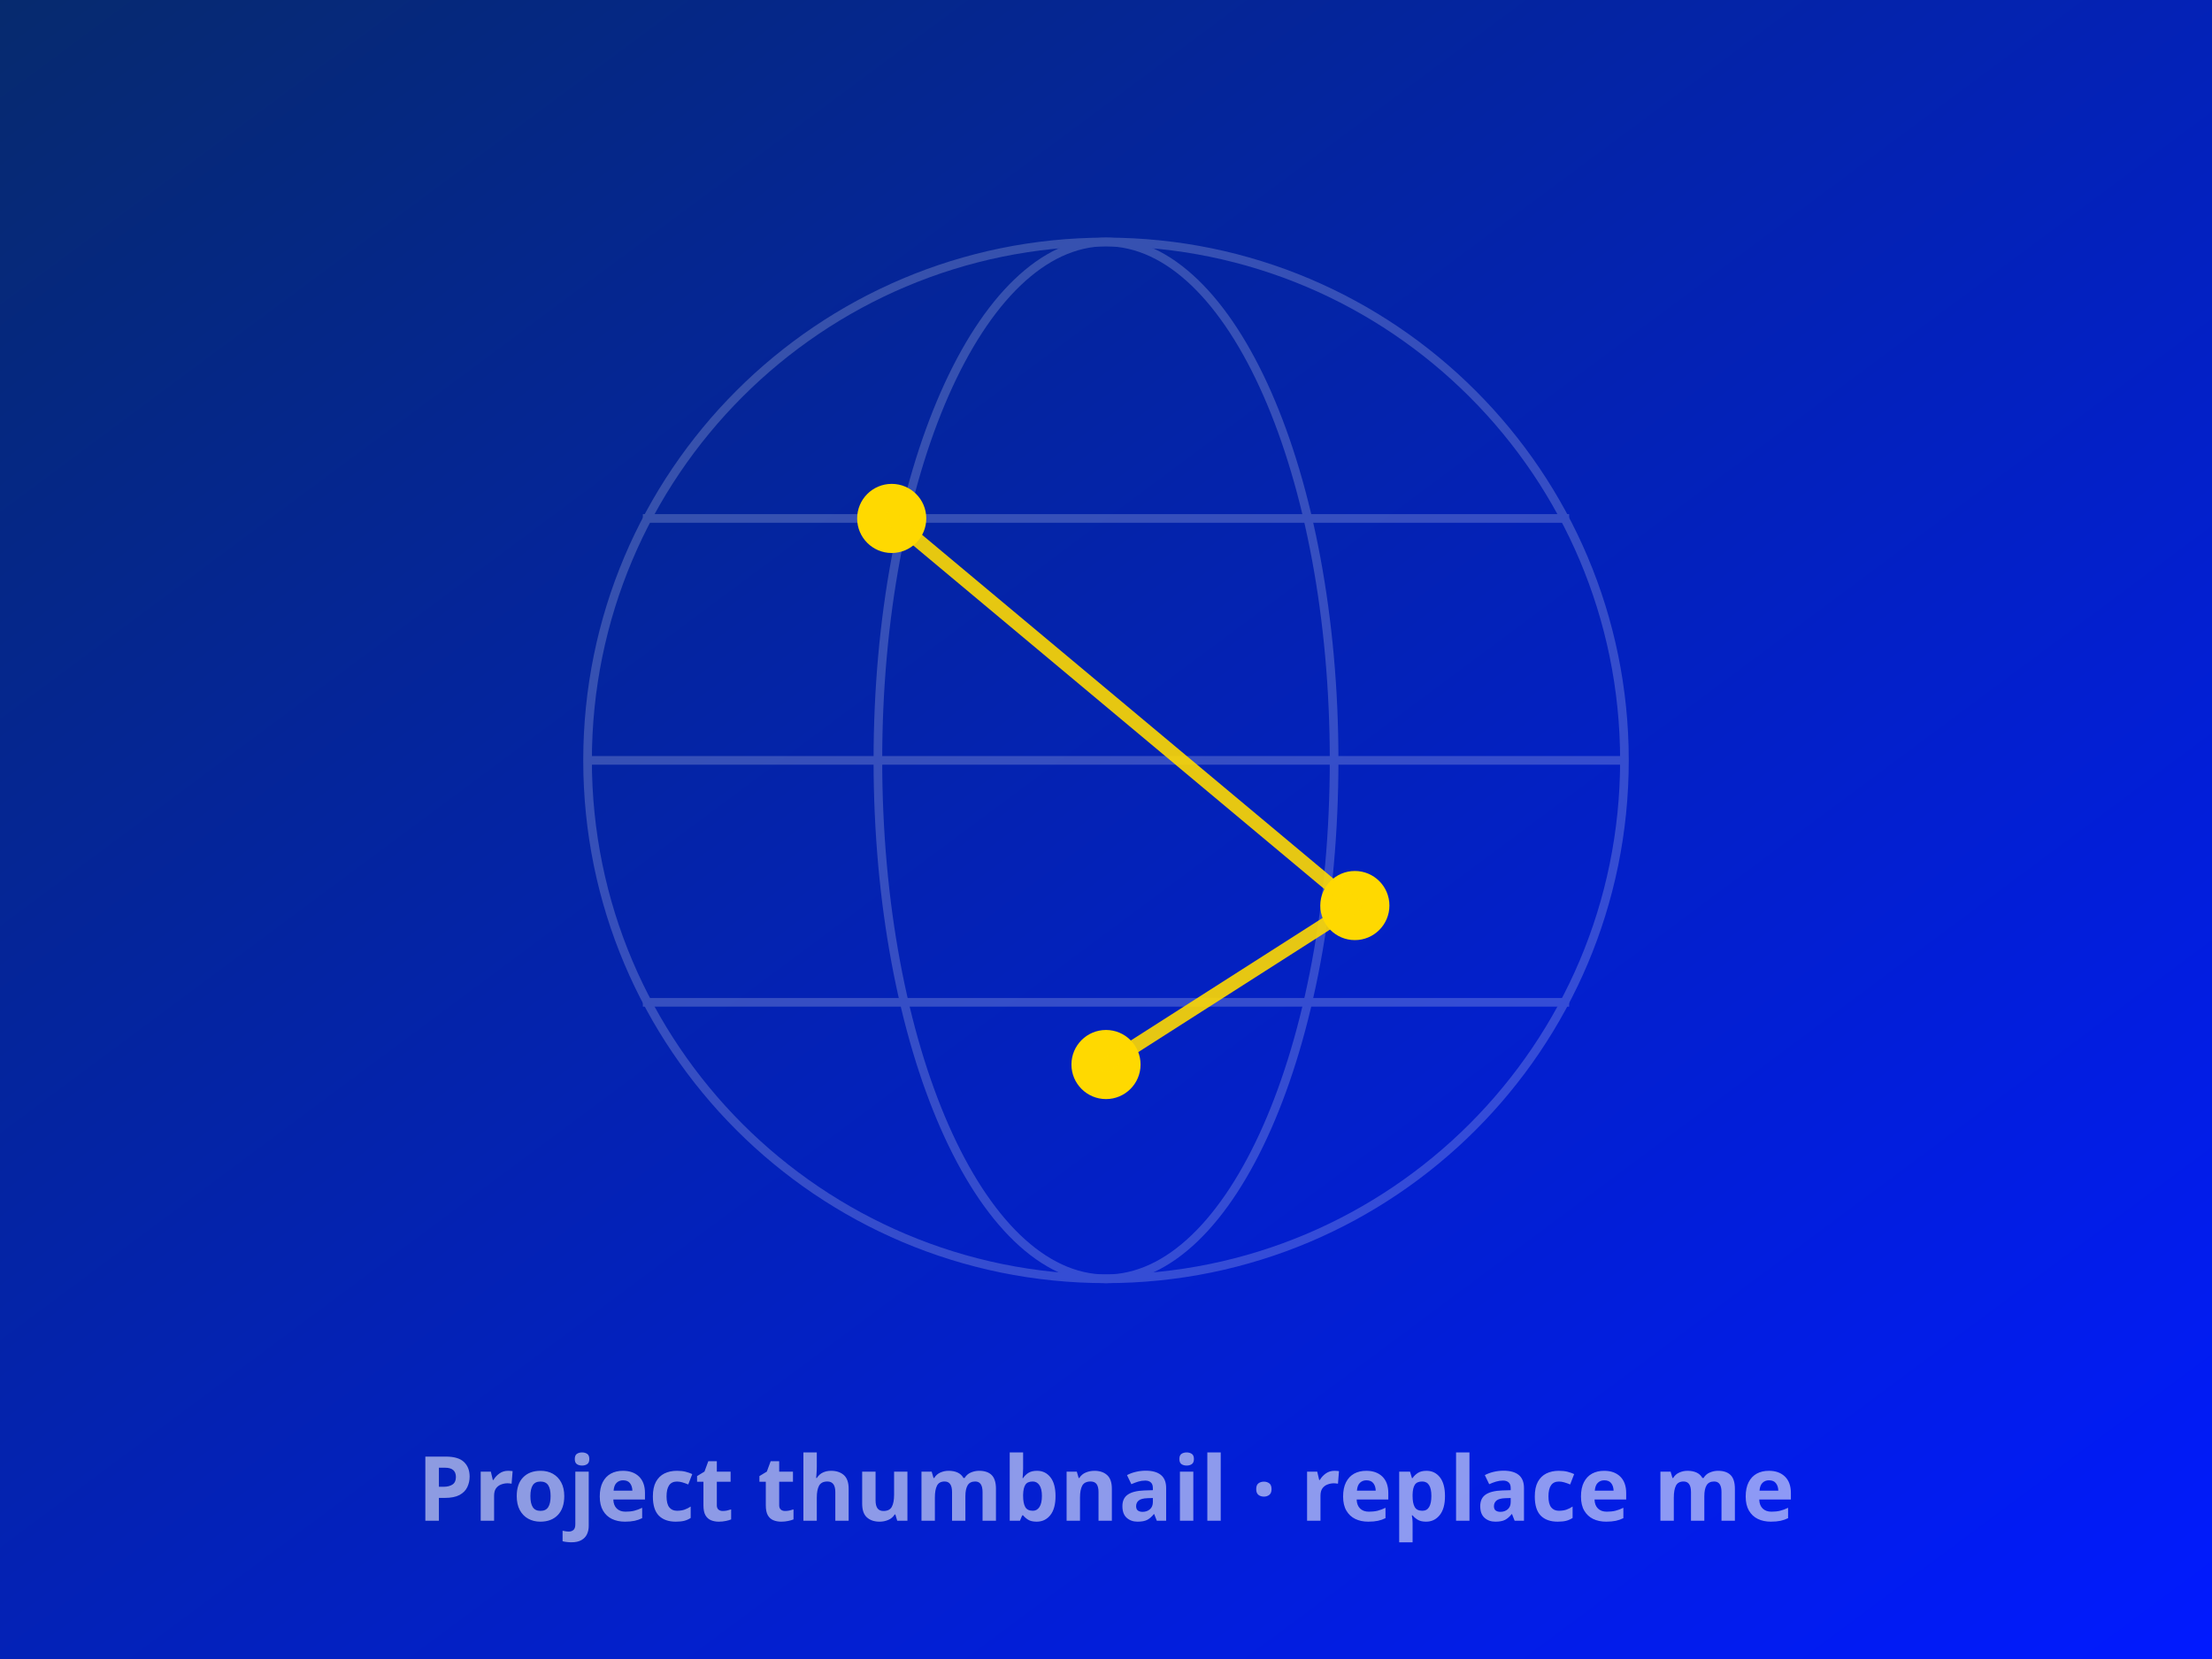
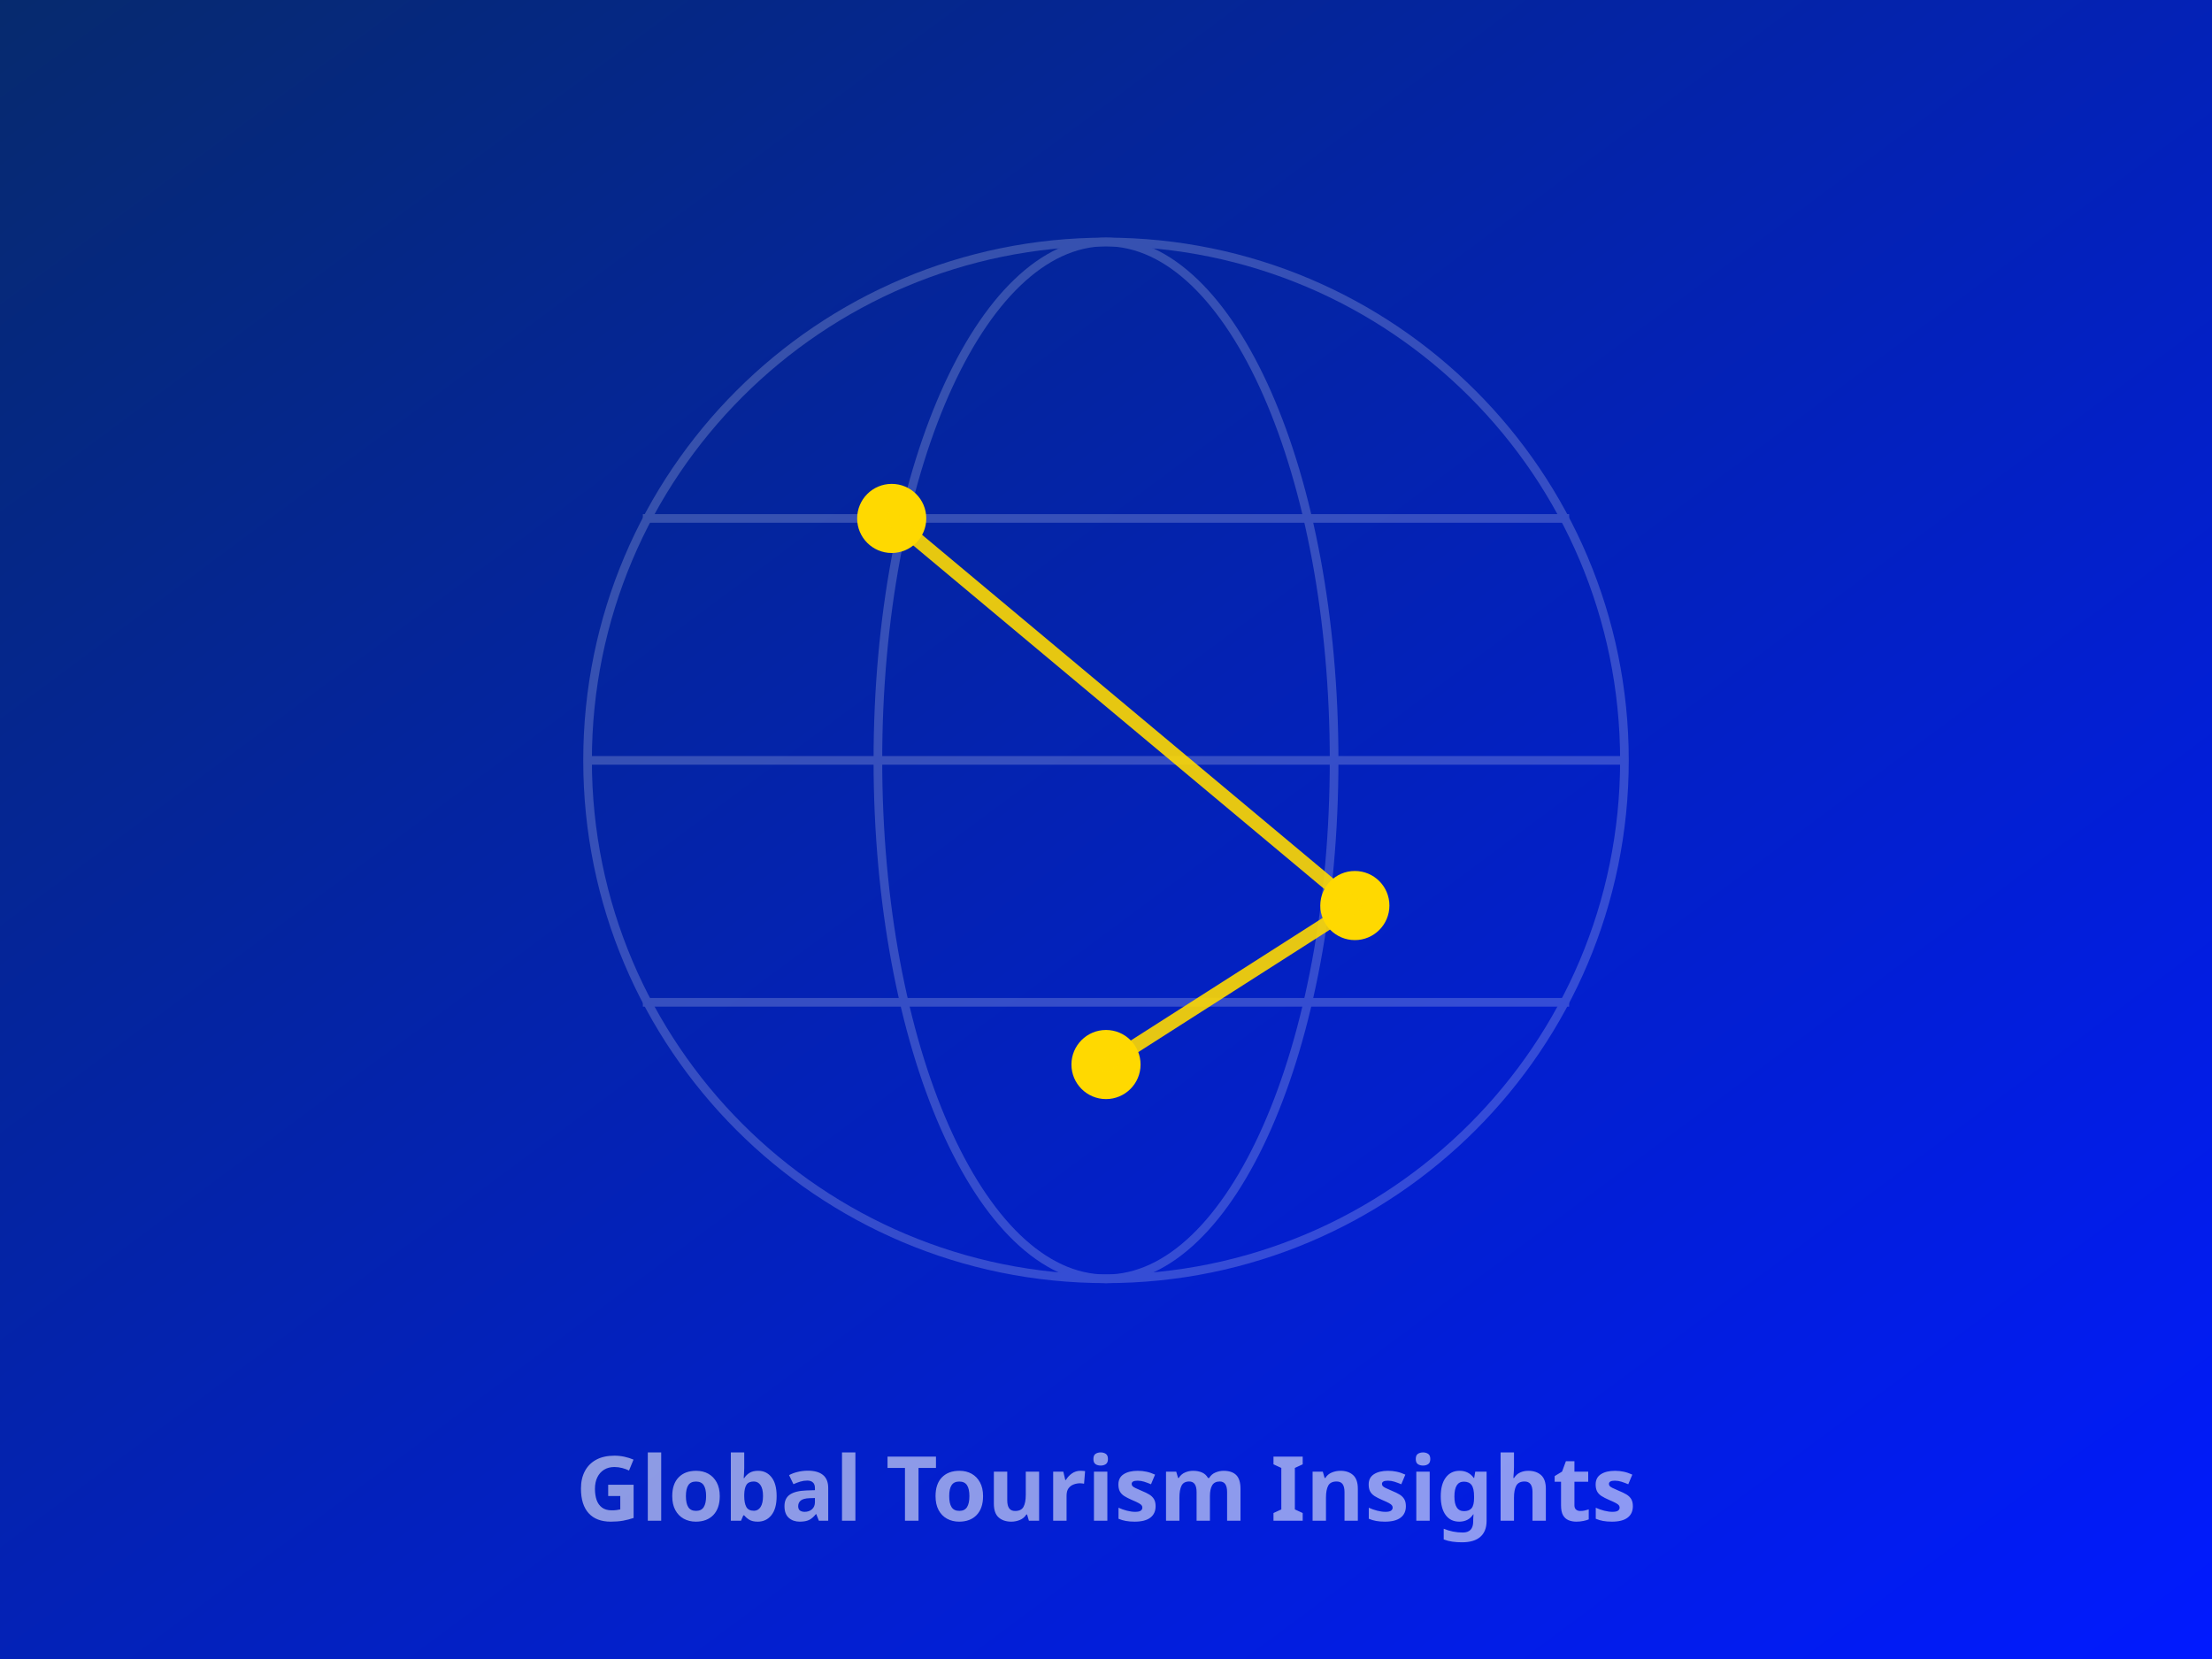
<svg xmlns="http://www.w3.org/2000/svg" viewBox="0 0 640 480" role="img" aria-label="Placeholder project thumbnail: globe and network">
  <defs>
    <linearGradient id="p2" x1="0" y1="0" x2="1" y2="1">
      <stop offset="0" stop-color="#062a6e" />
      <stop offset="1" stop-color="#011aff" />
    </linearGradient>
  </defs>
  <rect width="640" height="480" fill="url(#p2)" />
  <g opacity="0.2" stroke="#ffffff" fill="none">
    <circle cx="320" cy="220" r="150" stroke-width="2.5" />
    <ellipse cx="320" cy="220" rx="66" ry="150" stroke-width="2.5" />
    <path d="M170 220h300M186 150h268M186 290h268" stroke-width="2.5" />
  </g>
  <g fill="#ffd900">
    <circle cx="258" cy="150" r="10" />
    <circle cx="392" cy="262" r="10" />
    <circle cx="320" cy="308" r="10" />
  </g>
  <g stroke="#ffd900" stroke-width="4" stroke-linecap="round" opacity="0.9" fill="none">
    <path d="M258 150 L392 262" />
    <path d="M392 262 L320 308" />
  </g>
-   <text x="320" y="440" text-anchor="middle" font-family="Poppins, Segoe UI, sans-serif" font-size="26" font-weight="600" fill="#ffffff" opacity="0.55">Project thumbnail · replace me</text>
+   <text x="320" y="440" text-anchor="middle" font-family="Poppins, Segoe UI, sans-serif" font-size="26" font-weight="600" fill="#ffffff" opacity="0.55">Global Tourism Insights</text>
</svg>
